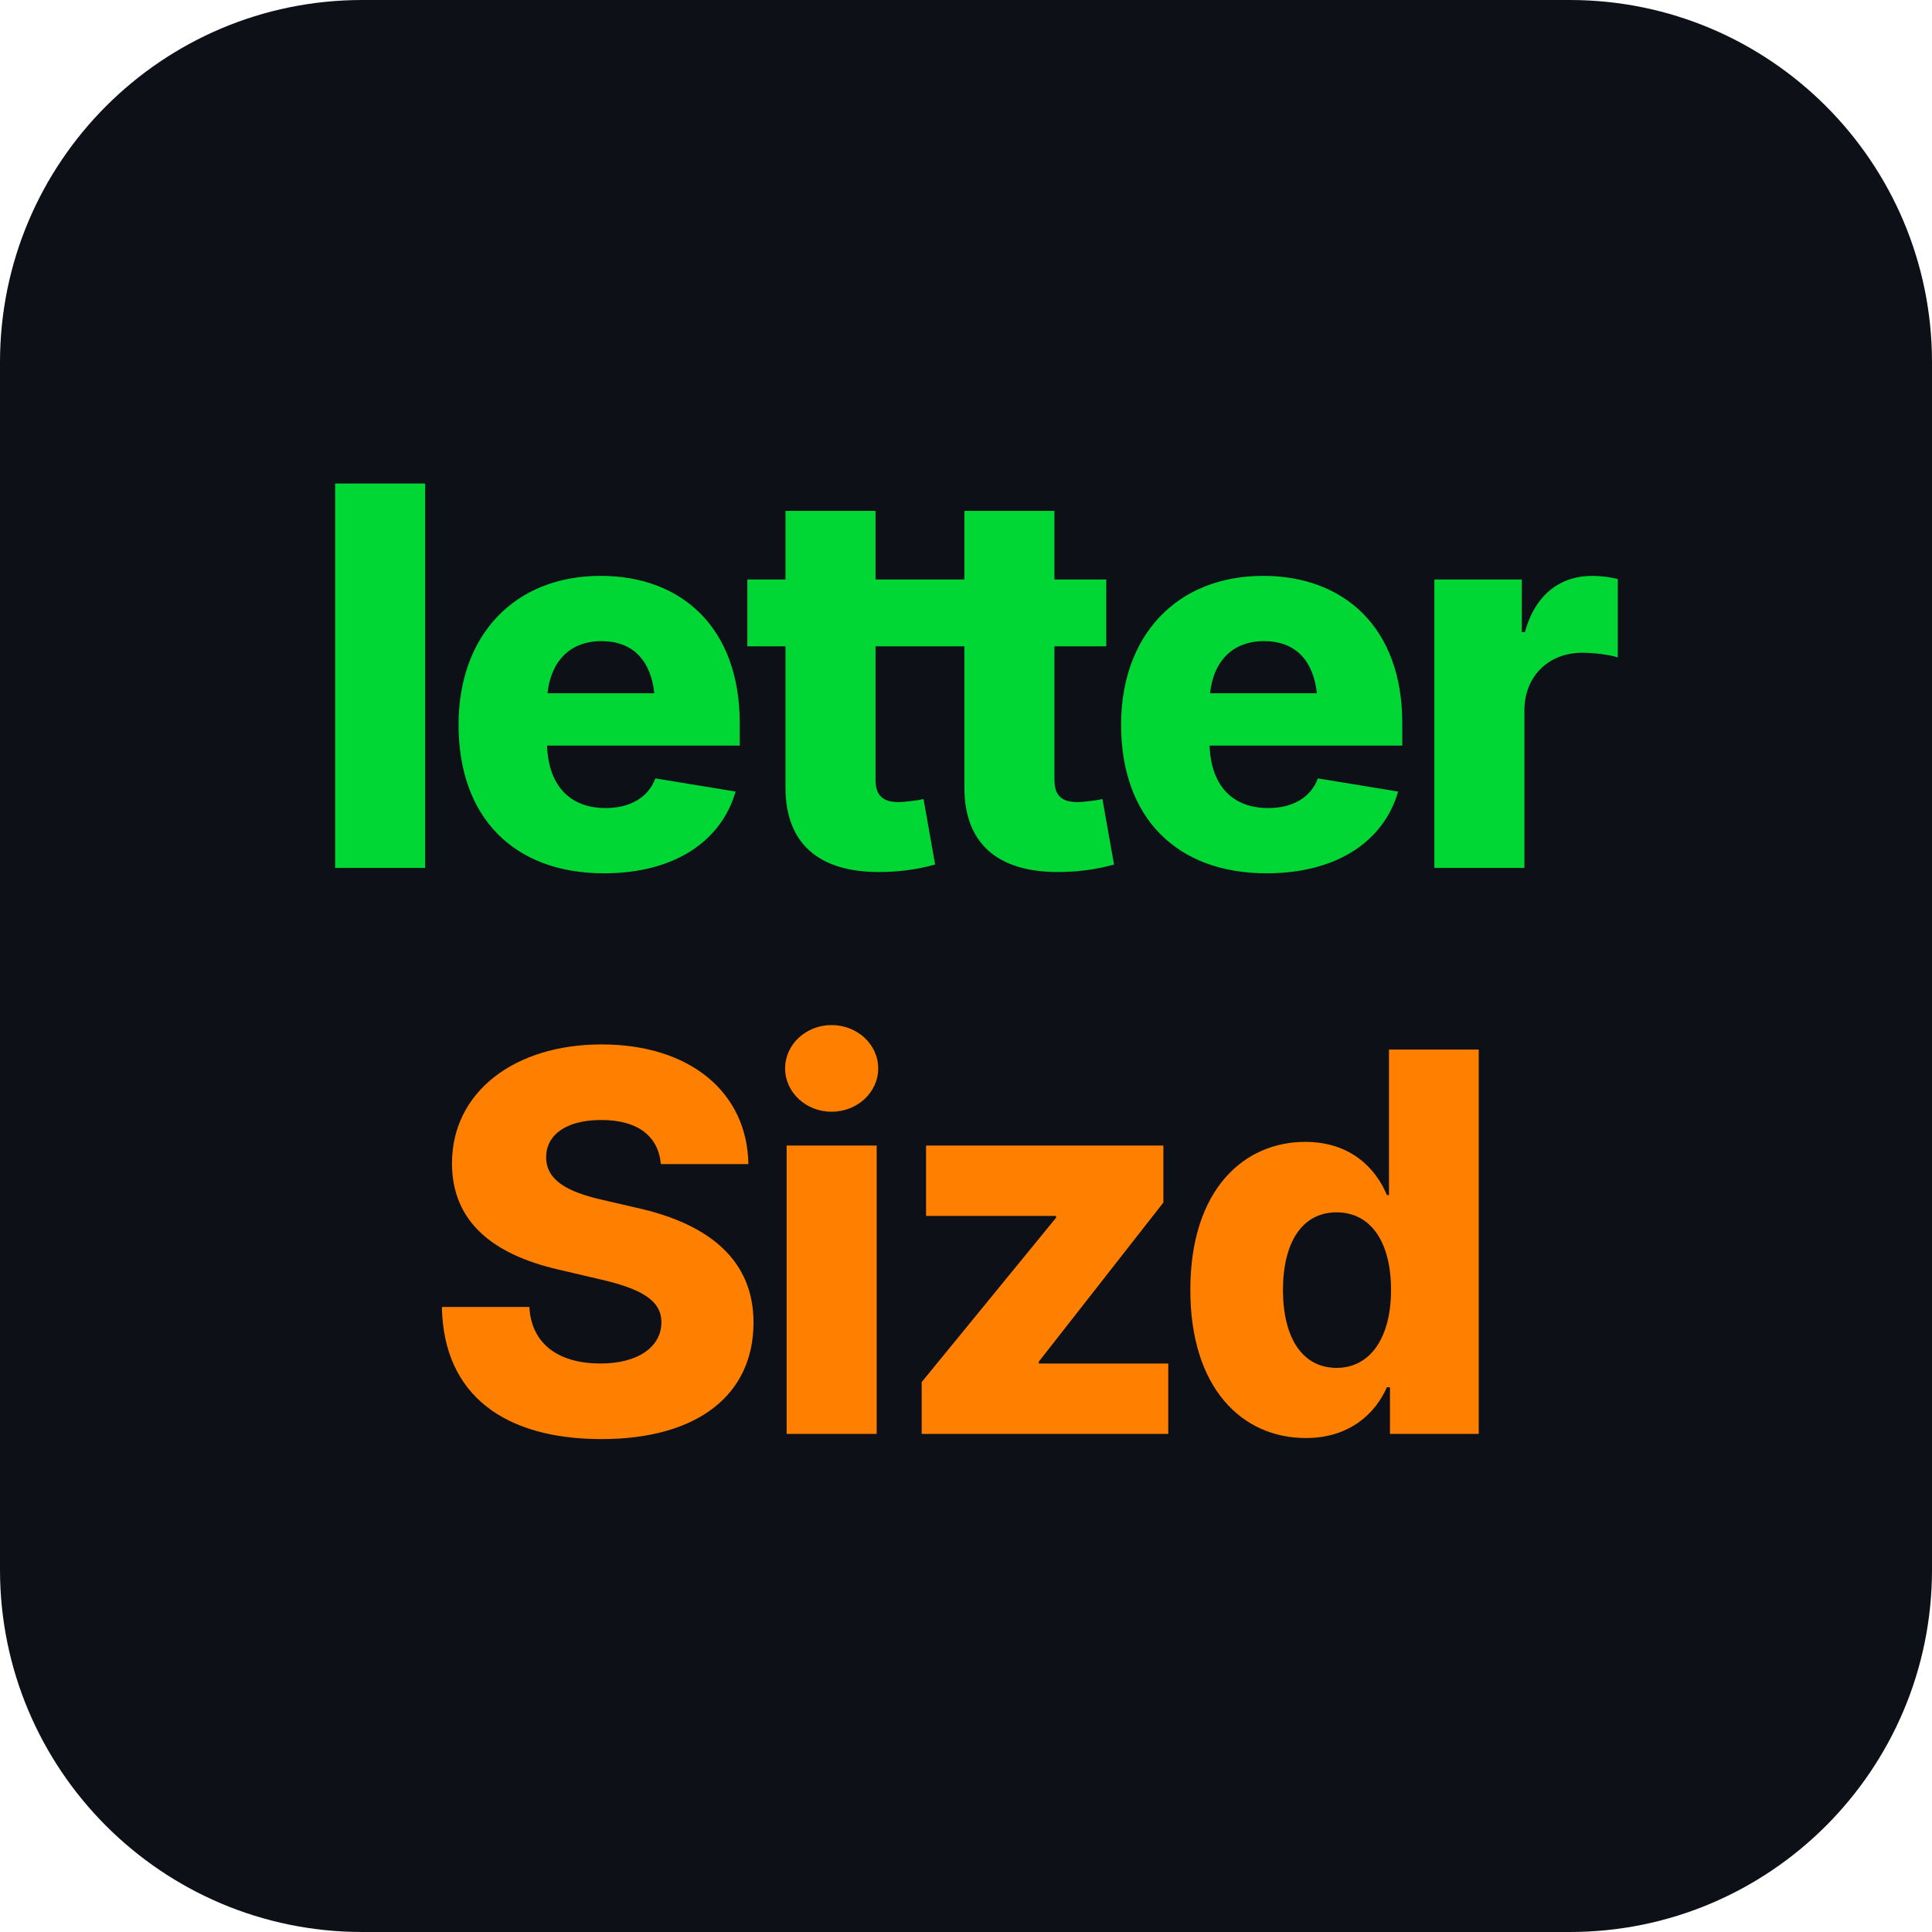
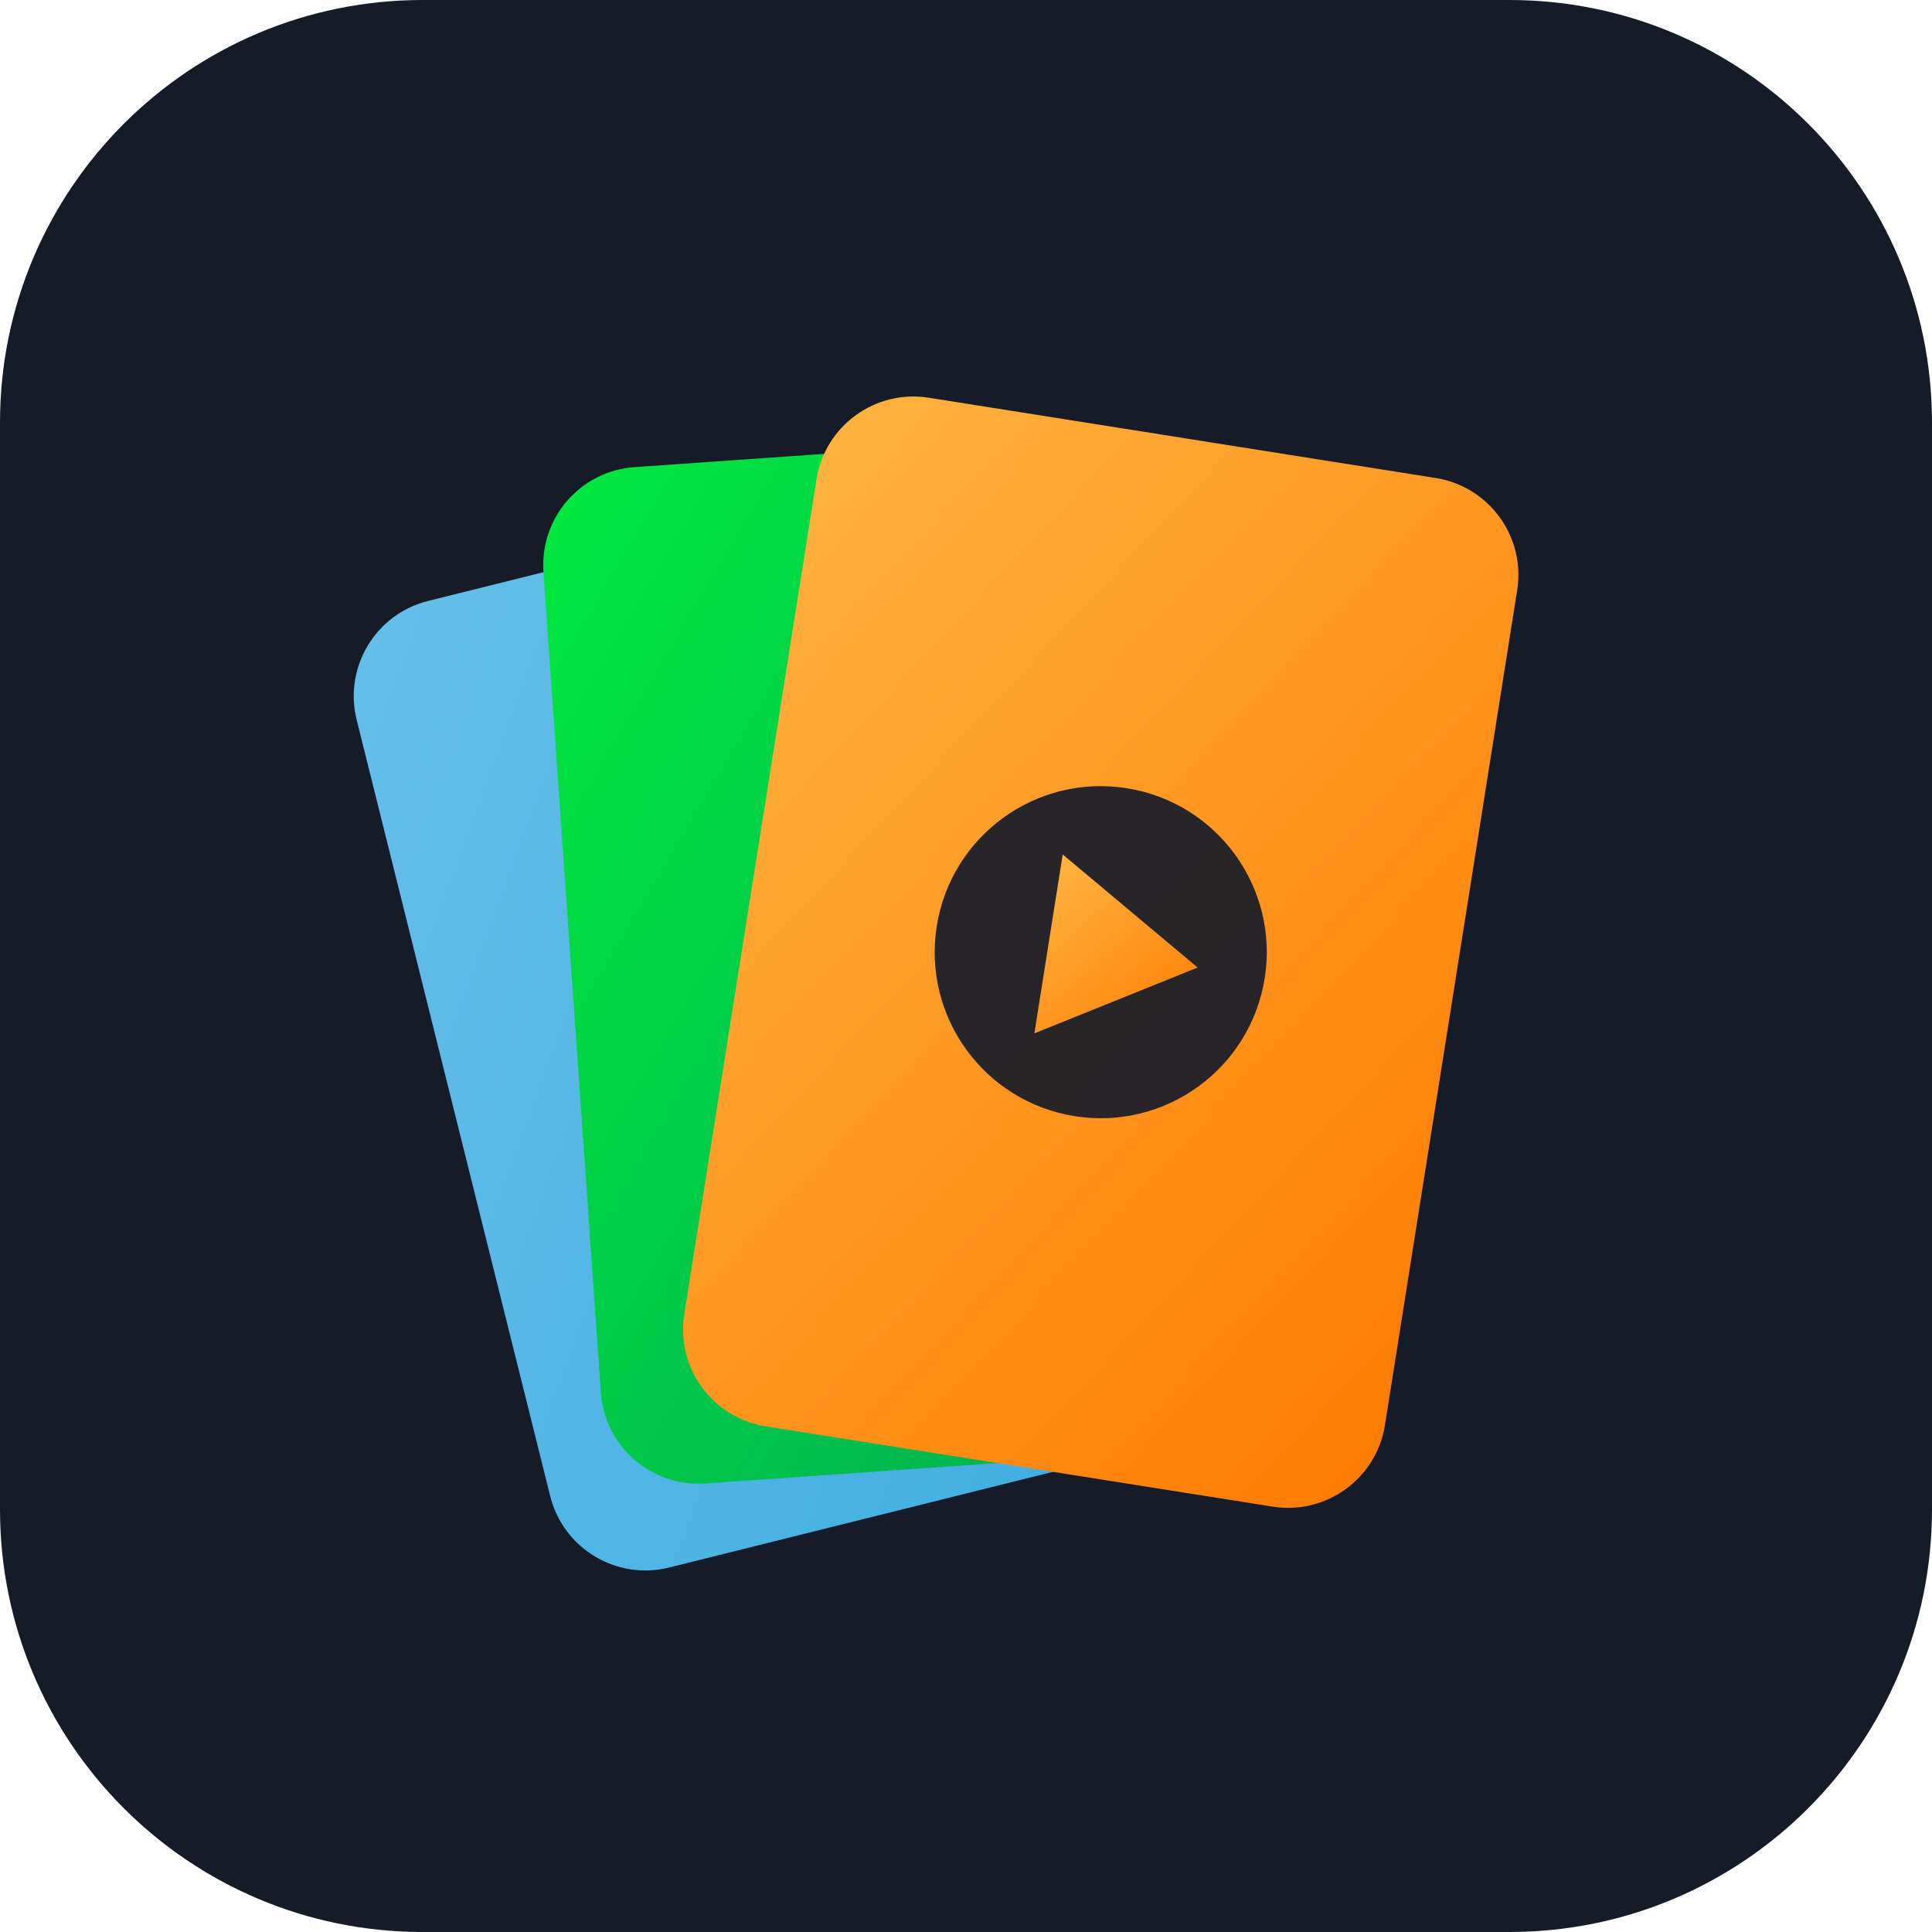
<svg xmlns="http://www.w3.org/2000/svg" viewBox="0 0 512 512">
-   <rect width="512" height="512" rx="96" fill="#0d1117" />
-   <text x="256" y="230" font-family="Inter, system-ui, -apple-system, Segoe UI, Roboto, sans-serif" font-size="140" font-weight="800" fill="#00d735" text-anchor="middle" letter-spacing="-4">letter</text>
-   <text x="256" y="380" font-family="Inter, system-ui, -apple-system, Segoe UI, Roboto, sans-serif" font-size="140" font-weight="800" fill="#ff8000" text-anchor="middle" letter-spacing="-4">Sizd</text>
+   <defs>
+     <linearGradient id="g1" x1="0" y1="0" x2="1" y2="1">
+       <stop offset="0" stop-color="#00e93f" />
+       <stop offset="1" stop-color="#00a854" />
+     </linearGradient>
+     <linearGradient id="g2" x1="0" y1="0" x2="1" y2="1">
+       <stop offset="0" stop-color="#ffb340" />
+       <stop offset="1" stop-color="#ff7a00" />
+     </linearGradient>
+     <linearGradient id="g3" x1="0" y1="0" x2="1" y2="1">
+       <stop offset="0" stop-color="#6fd0ff" />
+       <stop offset="1" stop-color="#40bcf4" />
+     </linearGradient>
+   </defs>
+   <rect width="512" height="512" rx="112" fill="#161b28" />
+   <g transform="rotate(-14 256 268)">
+     <rect x="118" y="128" width="180" height="264" rx="26" fill="url(#g3)" opacity="0.9" />
+   </g>
+   <g transform="rotate(-4 256 262)">
+     <rect x="152" y="118" width="184" height="270" rx="26" fill="url(#g1)" />
+   </g>
+   <g transform="rotate(9 276 262)">
+     <rect x="196" y="112" width="188" height="276" rx="26" fill="url(#g2)" />
+     <circle cx="290" cy="250" r="44" fill="#161b28" opacity="0.92" />
+     <path d="M 276 226 L 316 250 L 276 274 Z" fill="url(#g2)" />
+   </g>
</svg>
